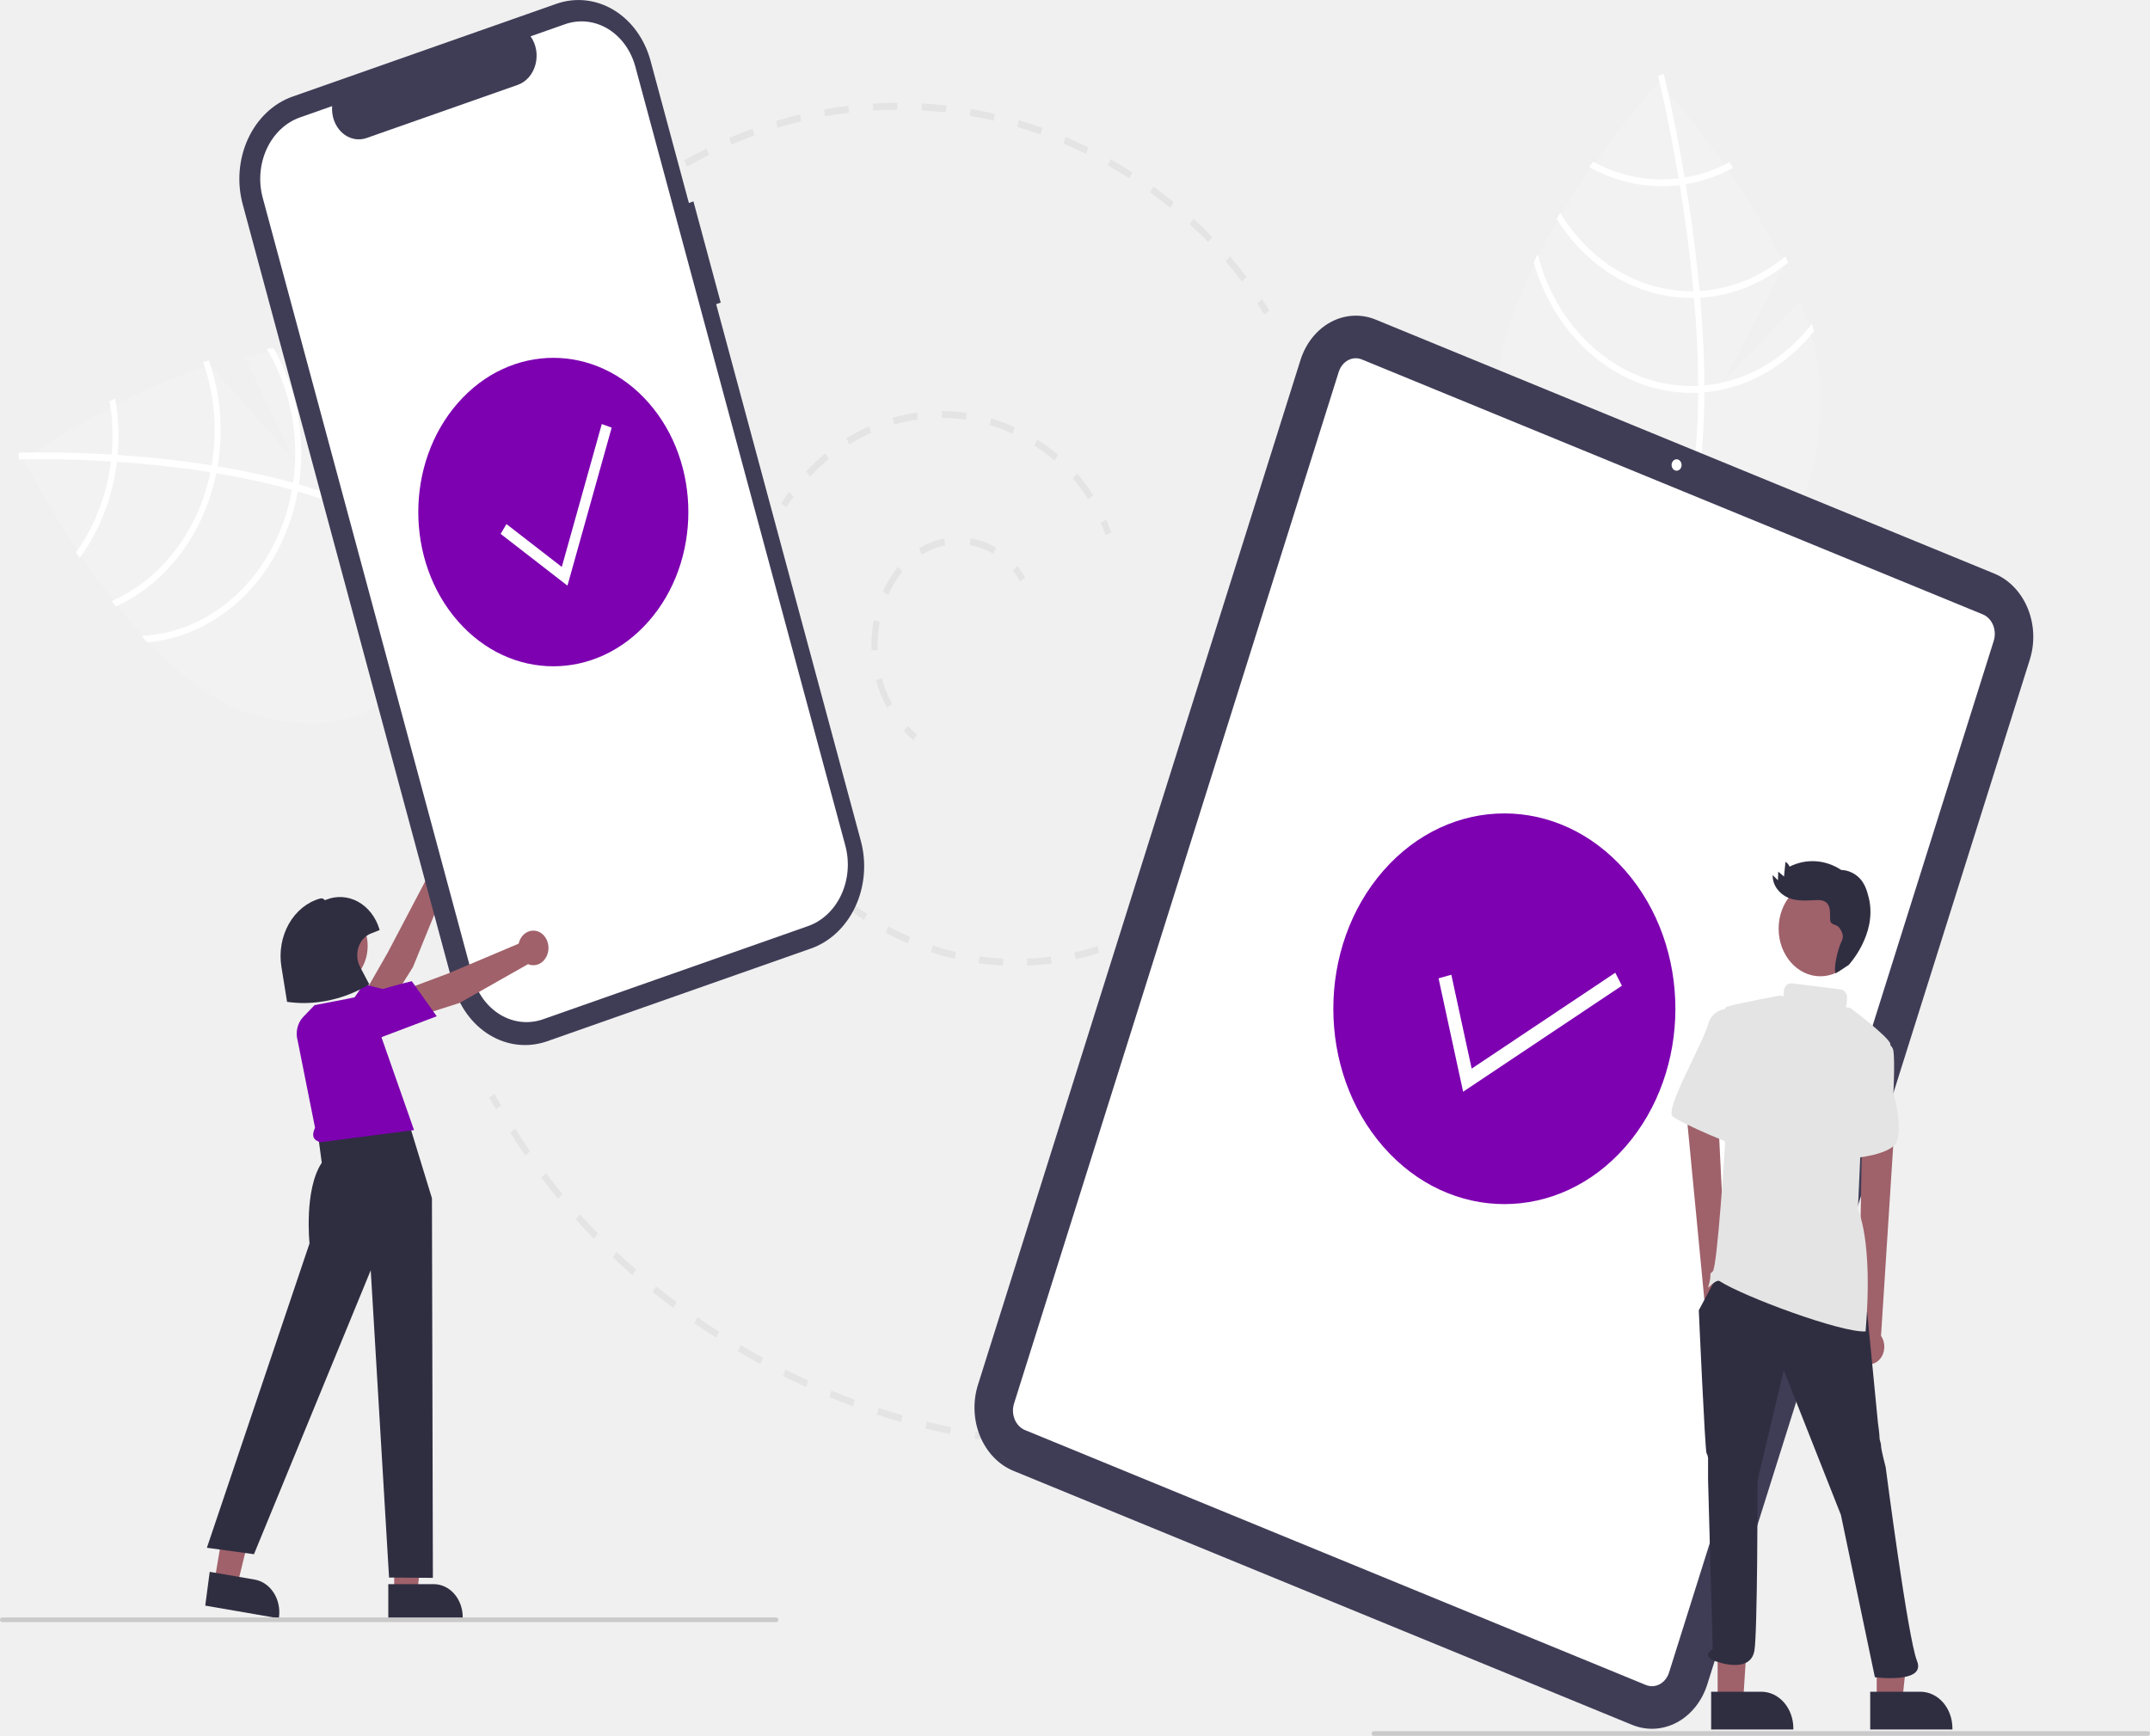
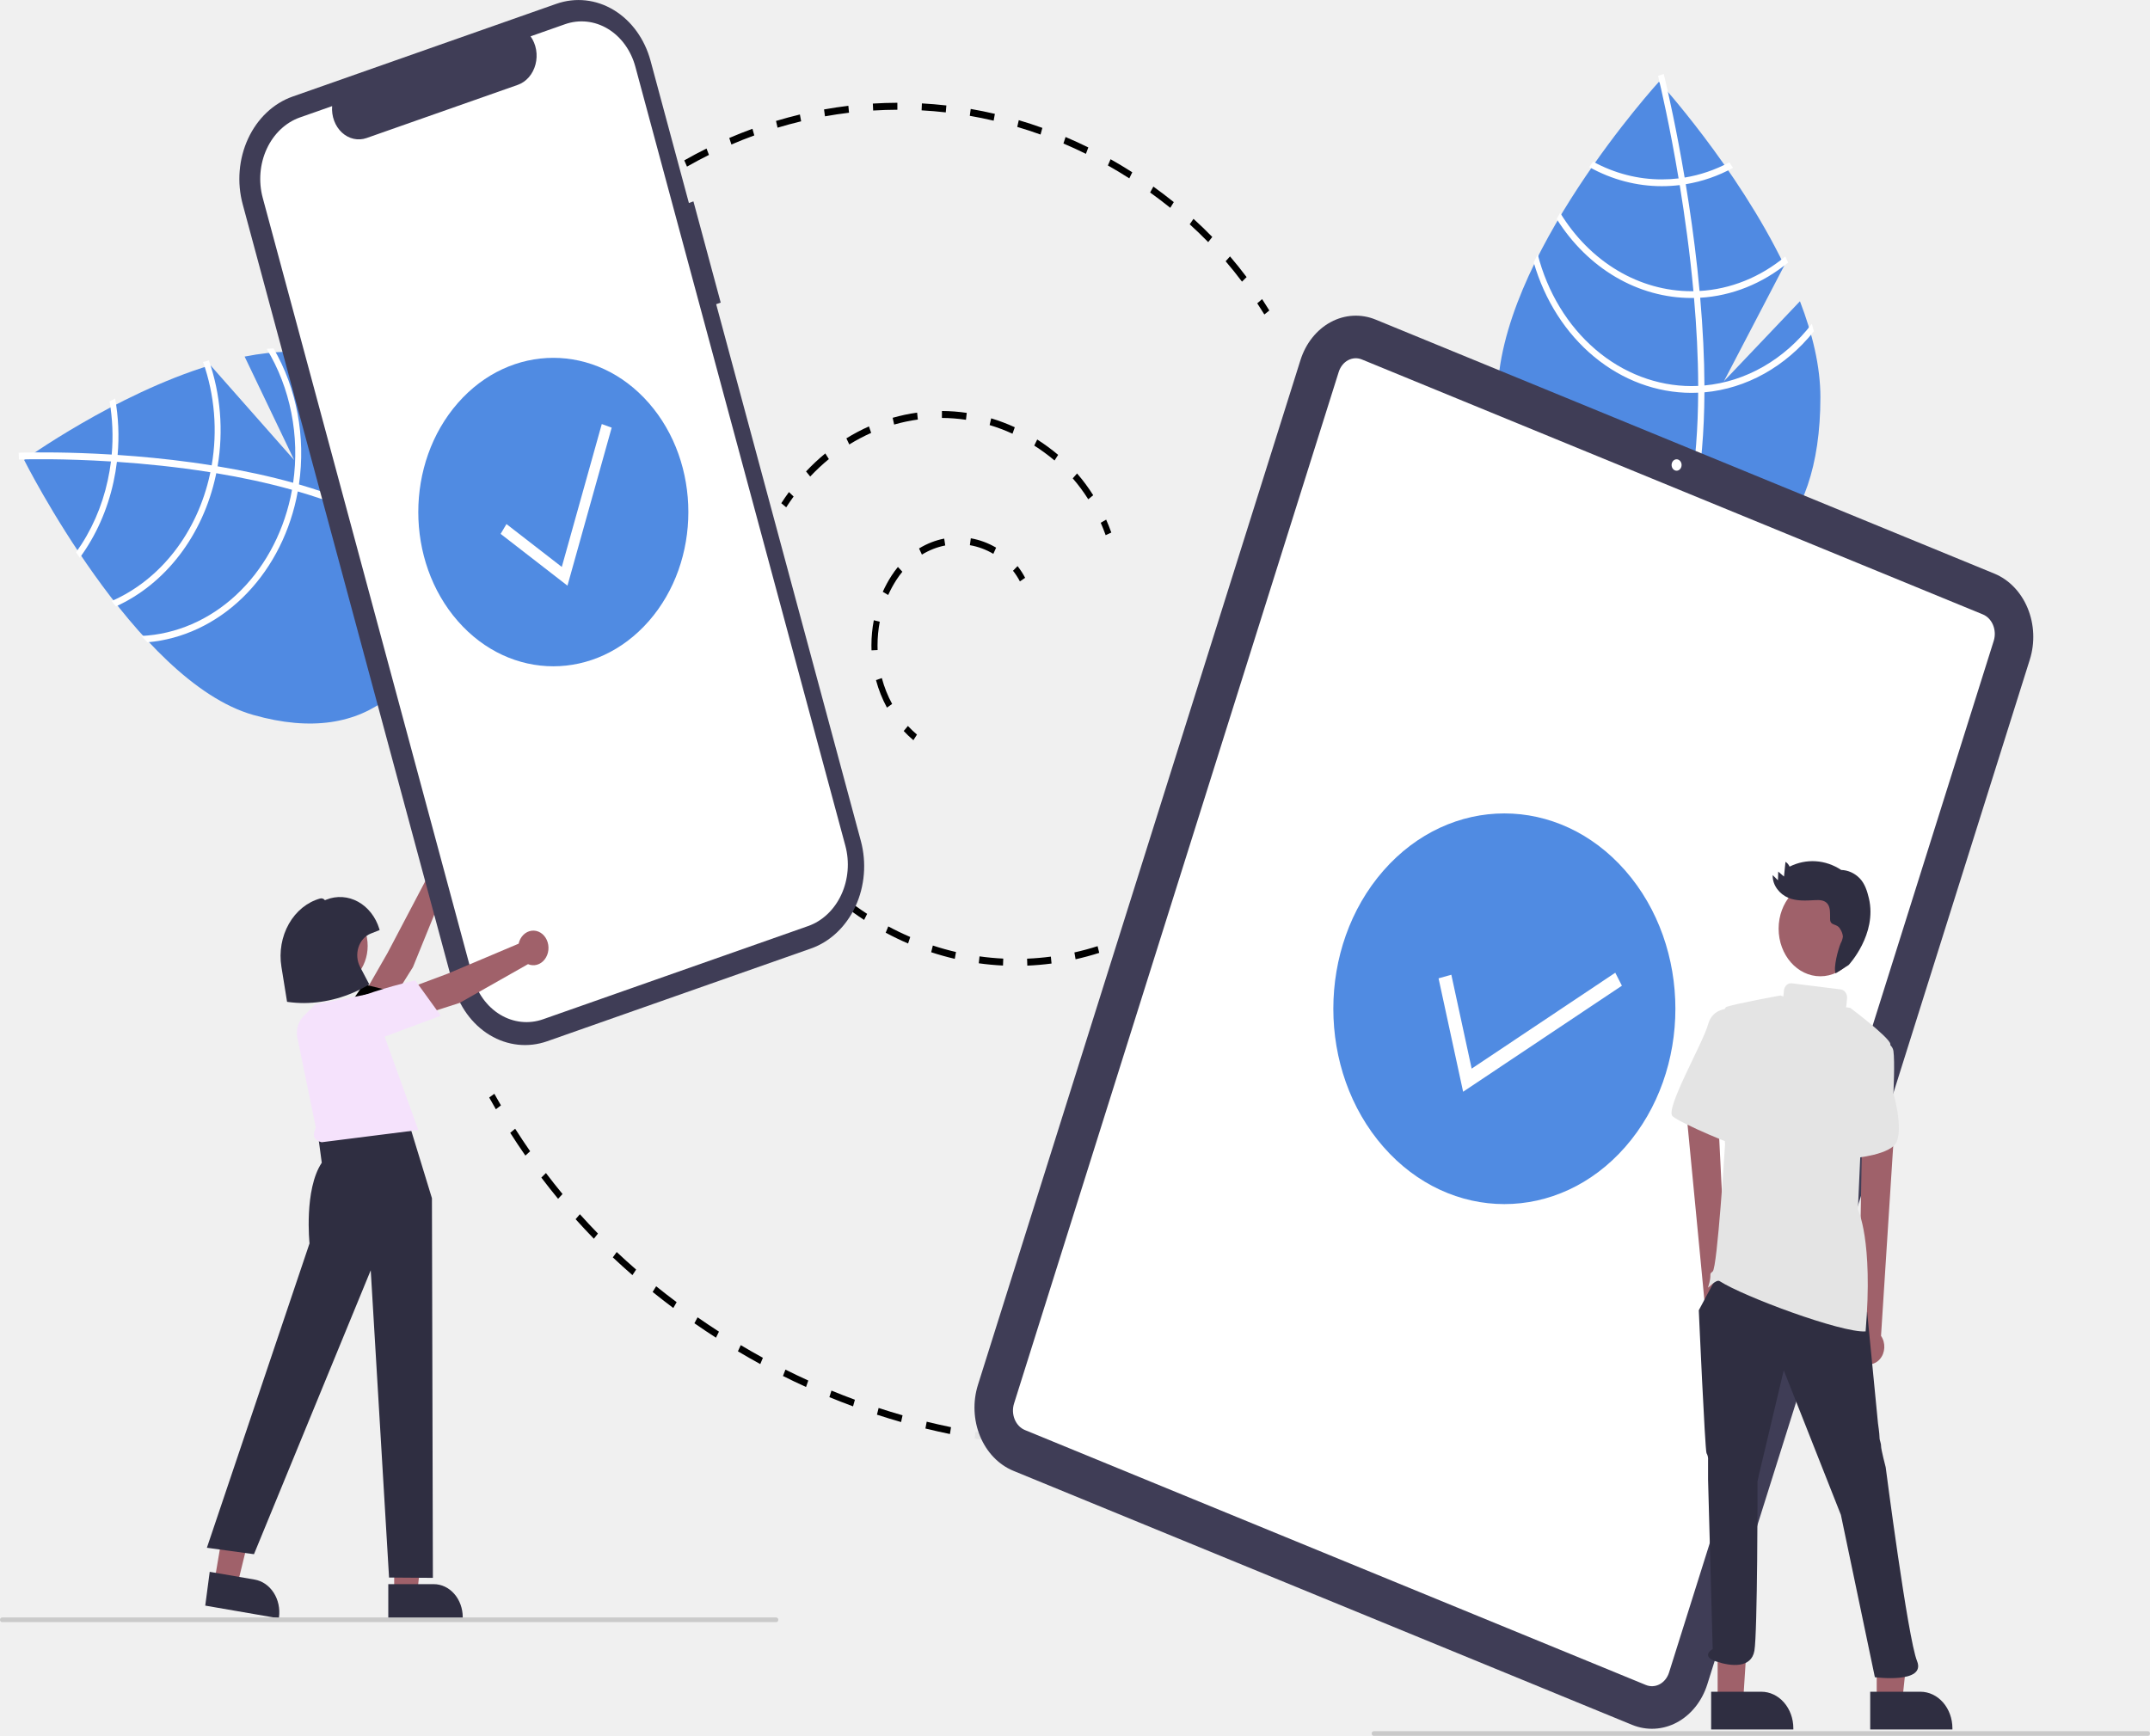
- <svg xmlns="http://www.w3.org/2000/svg" viewBox="0 0 478 386" fill="none">
+ <svg xmlns="http://www.w3.org/2000/svg" width="478" height="386" viewBox="0 0 478 386" fill="none">
  <g clip-path="url(#clip0_311_5150)">
-     <path d="M203.067 164.596C202.316 163.966 201.6 163.284 200.921 162.554L201.85 161.427C202.489 162.113 203.164 162.755 203.87 163.349L203.067 164.596Z" fill="#E4E4E4" />
-     <path d="M197.192 157.353C196.152 155.443 195.333 153.387 194.755 151.237L196.051 150.782C196.595 152.805 197.365 154.739 198.343 156.536L197.192 157.353ZM193.76 144.616C193.747 144.25 193.74 143.884 193.74 143.517C193.74 141.636 193.918 139.76 194.27 137.922L195.594 138.254C195.263 139.983 195.096 141.747 195.096 143.517C195.096 143.862 195.102 144.207 195.115 144.551L193.76 144.616ZM197.468 132.309L196.263 131.6C196.823 130.359 197.468 129.171 198.192 128.046C198.636 127.357 199.116 126.698 199.63 126.074L200.617 127.135C200.141 127.714 199.696 128.324 199.284 128.964C198.602 130.022 197.995 131.141 197.468 132.309ZM204.966 123.327L204.326 121.962C206.076 120.891 207.965 120.15 209.921 119.767L210.151 121.293C208.338 121.648 206.587 122.335 204.966 123.327ZM220.845 123.158C219.211 122.196 217.45 121.546 215.632 121.231L215.836 119.7C217.799 120.04 219.7 120.743 221.465 121.781L220.845 123.158Z" fill="#E4E4E4" />
-     <path d="M226.753 129.285C226.31 128.442 225.796 127.65 225.22 126.92L226.227 125.883C226.861 126.687 227.426 127.559 227.915 128.487L226.753 129.285Z" fill="#E4E4E4" />
-     <path d="M174.794 112.813L173.702 111.896C174.244 111.053 174.816 110.22 175.401 109.42L176.441 110.412C175.874 111.189 175.32 111.996 174.794 112.813Z" fill="#E4E4E4" />
-     <path d="M241.947 111.023C240.906 109.371 239.752 107.817 238.497 106.372L239.458 105.281C240.764 106.783 241.964 108.4 243.047 110.118L241.947 111.023ZM180.129 105.965L179.206 104.832C180.557 103.396 181.987 102.058 183.485 100.828L184.276 102.085C182.824 103.278 181.439 104.574 180.129 105.965ZM234.45 102.395C233.009 101.186 231.503 100.081 229.941 99.084L230.601 97.732C232.212 98.76 233.765 99.9 235.253 101.147L234.45 102.395ZM188.818 98.835L188.173 97.473C189.795 96.47 191.472 95.583 193.191 94.82L193.682 96.263C192.015 97.003 190.391 97.862 188.818 98.835ZM225.106 96.445C223.448 95.682 221.749 95.04 220.019 94.522L220.363 93.025C222.147 93.559 223.901 94.222 225.613 95.008L225.106 96.445ZM198.79 94.406L198.461 92.904C200.251 92.393 202.067 92.009 203.898 91.755L204.061 93.293C202.286 93.539 200.525 93.911 198.79 94.406ZM214.76 93.348C212.987 93.084 211.201 92.947 209.412 92.937L209.418 91.389C211.263 91.399 213.106 91.54 214.935 91.813L214.76 93.348Z" fill="#E4E4E4" />
-     <path d="M245.817 119.008C245.483 118.074 245.113 117.144 244.718 116.245L245.929 115.55C246.34 116.485 246.725 117.451 247.072 118.422L245.817 119.008Z" fill="#E4E4E4" />
+     <path d="M203.067 164.596C202.316 163.966 201.6 163.284 200.921 162.554L201.85 161.427C202.489 162.113 203.164 162.755 203.87 163.349L203.067 164.596Z" fill="black" />
+     <path d="M197.192 157.353C196.152 155.443 195.333 153.387 194.755 151.237L196.051 150.782C196.595 152.805 197.365 154.739 198.343 156.536L197.192 157.353ZM193.76 144.616C193.747 144.25 193.74 143.884 193.74 143.517C193.74 141.636 193.918 139.76 194.27 137.922L195.594 138.254C195.263 139.983 195.096 141.747 195.096 143.517C195.096 143.862 195.102 144.207 195.115 144.551L193.76 144.616ZM197.468 132.309L196.263 131.6C196.823 130.359 197.468 129.171 198.192 128.046C198.636 127.357 199.116 126.698 199.63 126.074L200.617 127.135C200.141 127.714 199.696 128.324 199.284 128.964C198.602 130.022 197.995 131.141 197.468 132.309ZM204.966 123.327L204.326 121.962C206.076 120.891 207.965 120.15 209.921 119.767L210.151 121.293C208.338 121.648 206.587 122.335 204.966 123.327ZM220.845 123.158C219.211 122.196 217.45 121.546 215.632 121.231L215.836 119.7C217.799 120.04 219.7 120.743 221.465 121.781L220.845 123.158Z" fill="black" />
+     <path d="M226.753 129.285C226.31 128.442 225.796 127.65 225.22 126.92L226.227 125.883C226.861 126.687 227.426 127.559 227.915 128.487L226.753 129.285Z" fill="black" />
+     <path d="M174.794 112.813L173.702 111.896C174.244 111.053 174.816 110.22 175.401 109.42L176.441 110.412C175.874 111.189 175.32 111.996 174.794 112.813Z" fill="black" />
+     <path d="M241.947 111.023C240.906 109.371 239.752 107.817 238.497 106.372L239.458 105.281C240.764 106.783 241.964 108.4 243.047 110.118L241.947 111.023ZM180.129 105.965L179.206 104.832C180.557 103.396 181.987 102.058 183.485 100.828L184.276 102.085C182.824 103.278 181.439 104.574 180.129 105.965ZM234.45 102.395C233.009 101.186 231.503 100.081 229.941 99.084L230.601 97.732C232.212 98.76 233.765 99.9 235.253 101.147L234.45 102.395ZM188.818 98.835L188.173 97.473C189.795 96.47 191.472 95.583 193.191 94.82L193.682 96.263C192.015 97.003 190.391 97.862 188.818 98.835ZM225.106 96.445C223.448 95.682 221.749 95.04 220.019 94.522L220.363 93.025C222.147 93.559 223.901 94.222 225.613 95.008L225.106 96.445ZM198.79 94.406L198.461 92.904C200.251 92.393 202.067 92.009 203.898 91.755L204.061 93.293C202.286 93.539 200.525 93.911 198.79 94.406ZM214.76 93.348C212.987 93.084 211.201 92.947 209.412 92.937L209.418 91.389C211.263 91.399 213.106 91.54 214.935 91.813L214.76 93.348Z" fill="black" />
+     <path d="M245.817 119.008C245.483 118.074 245.113 117.144 244.718 116.245L245.929 115.55C246.34 116.485 246.725 117.451 247.072 118.422L245.817 119.008Z" fill="black" />
    <path d="M249.531 209.997L249.065 208.543C249.901 208.194 250.742 207.82 251.567 207.432L252.083 208.864C251.242 209.26 250.383 209.641 249.531 209.997Z" fill="#E4E4E4" />
-     <path d="M228.398 214.727L228.349 213.18C230.107 213.106 231.885 212.952 233.632 212.722L233.787 214.26C232.005 214.495 230.192 214.652 228.398 214.727ZM222.994 214.709C221.198 214.622 219.386 214.452 217.607 214.204L217.771 212.667C219.515 212.91 221.291 213.076 223.051 213.162L222.994 214.709ZM239.128 213.312L238.867 211.792C240.594 211.406 242.328 210.936 244.023 210.397L244.387 211.888C242.658 212.439 240.889 212.918 239.128 213.312ZM212.272 213.215C210.513 212.807 208.747 212.312 207.023 211.746L207.397 210.258C209.087 210.813 210.818 211.297 212.542 211.698L212.272 213.215ZM201.892 209.805C200.212 209.084 198.537 208.276 196.912 207.404L197.488 206.002C199.08 206.857 200.722 207.649 202.369 208.356L201.892 209.805ZM192.115 204.56C190.561 203.547 189.018 202.449 187.53 201.294L188.292 200.013C189.751 201.145 191.263 202.222 192.787 203.215L192.115 204.56Z" fill="#E4E4E4" />
+     <path d="M228.398 214.727L228.349 213.18C230.107 213.106 231.885 212.952 233.632 212.722L233.787 214.26C232.005 214.495 230.192 214.652 228.398 214.727ZM222.994 214.709C221.198 214.622 219.386 214.452 217.607 214.204L217.771 212.667C219.515 212.91 221.291 213.076 223.051 213.162L222.994 214.709ZM239.128 213.312L238.867 211.792C240.594 211.406 242.328 210.936 244.023 210.397L244.387 211.888C242.658 212.439 240.889 212.918 239.128 213.312ZM212.272 213.215C210.513 212.807 208.747 212.312 207.023 211.746L207.397 210.258C209.087 210.813 210.818 211.297 212.542 211.698L212.272 213.215ZM201.892 209.805C200.212 209.084 198.537 208.276 196.912 207.404L197.488 206.002C199.08 206.857 200.722 207.649 202.369 208.356L201.892 209.805ZM192.115 204.56C190.561 203.547 189.018 202.449 187.53 201.294L188.292 200.013C189.751 201.145 191.263 202.222 192.787 203.215L192.115 204.56Z" fill="black" />
    <path d="M183.171 197.6C182.464 196.94 181.763 196.253 181.089 195.558L181.997 194.408C182.655 195.087 183.338 195.757 184.028 196.401L183.171 197.6Z" fill="#E4E4E4" />
    <path d="M145.65 41.482L144.954 40.153C145.733 39.621 146.526 39.094 147.312 38.587L147.979 39.935C147.202 40.436 146.419 40.956 145.65 41.482Z" fill="#E4E4E4" />
-     <path d="M276.126 62.628C274.965 61.082 273.743 59.558 272.493 58.097L273.463 57.015C274.732 58.5 275.974 60.048 277.155 61.619L276.126 62.628ZM268.614 53.843C267.289 52.48 265.907 51.147 264.504 49.878L265.345 48.664C266.77 49.953 268.175 51.308 269.521 52.692L268.614 53.843ZM260.184 46.209C258.718 45.033 257.21 43.887 255.701 42.802L256.423 41.492C257.951 42.59 259.478 43.751 260.963 44.942L260.184 46.209ZM251.073 39.66C249.515 38.663 247.912 37.698 246.31 36.792L246.911 35.405C248.534 36.322 250.157 37.299 251.736 38.309L251.073 39.66ZM152.737 37.049L152.132 35.663C153.753 34.74 155.417 33.853 157.077 33.027L157.618 34.446C155.979 35.262 154.337 36.138 152.737 37.049ZM241.425 34.208C239.784 33.397 238.104 32.625 236.429 31.913L236.902 30.462C238.598 31.183 240.301 31.965 241.963 32.786L241.425 34.208ZM162.611 32.132L162.133 30.683C163.826 29.956 165.56 29.267 167.288 28.638L167.7 30.113C165.994 30.735 164.282 31.414 162.611 32.132ZM231.337 29.916C229.633 29.303 227.891 28.733 226.16 28.221L226.5 26.723C228.253 27.241 230.018 27.819 231.743 28.439L231.337 29.916ZM172.872 28.393L172.527 26.896C174.276 26.369 176.062 25.887 177.837 25.461L178.115 26.976C176.363 27.397 174.599 27.873 172.872 28.393ZM220.914 26.834C219.165 26.425 217.381 26.062 215.612 25.756L215.815 24.225C217.607 24.535 219.414 24.902 221.185 25.317L220.914 26.834ZM183.414 25.867L183.204 24.337C184.991 24.016 186.811 23.743 188.613 23.526L188.756 25.066C186.976 25.28 185.179 25.55 183.414 25.867ZM210.268 24.991C208.49 24.788 206.683 24.636 204.896 24.538L204.961 22.992C206.771 23.091 208.602 23.245 210.402 23.45L210.268 24.991ZM194.126 24.577L194.053 23.031C195.862 22.919 197.697 22.859 199.507 22.852L199.511 24.401C197.724 24.407 195.913 24.466 194.126 24.577Z" fill="#E4E4E4" />
-     <path d="M281.097 69.931C280.584 69.096 280.052 68.26 279.518 67.448L280.601 66.517C281.144 67.343 281.685 68.192 282.207 69.042L281.097 69.931Z" fill="#E4E4E4" />
+     <path d="M276.126 62.628C274.965 61.082 273.743 59.558 272.493 58.097L273.463 57.015C274.732 58.5 275.974 60.048 277.155 61.619L276.126 62.628ZM268.614 53.843C267.289 52.48 265.907 51.147 264.504 49.878L265.345 48.664C266.77 49.953 268.175 51.308 269.521 52.692L268.614 53.843ZM260.184 46.209C258.718 45.033 257.21 43.887 255.701 42.802L256.423 41.492C257.951 42.59 259.478 43.751 260.963 44.942L260.184 46.209ZM251.073 39.66C249.515 38.663 247.912 37.698 246.31 36.792L246.911 35.405C248.534 36.322 250.157 37.299 251.736 38.309L251.073 39.66ZM152.737 37.049L152.132 35.663C153.753 34.74 155.417 33.853 157.077 33.027L157.618 34.446C155.979 35.262 154.337 36.138 152.737 37.049ZM241.425 34.208C239.784 33.397 238.104 32.625 236.429 31.913L236.902 30.462C238.598 31.183 240.301 31.965 241.963 32.786L241.425 34.208ZM162.611 32.132L162.133 30.683C163.826 29.956 165.56 29.267 167.288 28.638L167.7 30.113C165.994 30.735 164.282 31.414 162.611 32.132ZM231.337 29.916C229.633 29.303 227.891 28.733 226.16 28.221L226.5 26.723C228.253 27.241 230.018 27.819 231.743 28.439L231.337 29.916ZM172.872 28.393L172.527 26.896C174.276 26.369 176.062 25.887 177.837 25.461L178.115 26.976C176.363 27.397 174.599 27.873 172.872 28.393ZM220.914 26.834C219.165 26.425 217.381 26.062 215.612 25.756L215.815 24.225C217.607 24.535 219.414 24.902 221.185 25.317L220.914 26.834ZM183.414 25.867L183.204 24.337C184.991 24.016 186.811 23.743 188.613 23.526L188.756 25.066C186.976 25.28 185.179 25.55 183.414 25.867ZM210.268 24.991C208.49 24.788 206.683 24.636 204.896 24.538L204.961 22.992C206.771 23.091 208.602 23.245 210.402 23.45L210.268 24.991ZM194.126 24.577L194.053 23.031C195.862 22.919 197.697 22.859 199.507 22.852L199.511 24.401C197.724 24.407 195.913 24.466 194.126 24.577Z" fill="black" />
+     <path d="M281.097 69.931C280.584 69.096 280.052 68.26 279.518 67.448L280.601 66.517C281.144 67.343 281.685 68.192 282.207 69.042L281.097 69.931Z" fill="black" />
    <path d="M219.378 320.322C218.479 320.19 217.58 320.049 216.683 319.901L216.877 318.368C217.768 318.516 218.659 318.655 219.55 318.786L219.378 320.322Z" fill="#E4E4E4" />
-     <path d="M211.197 318.884C209.382 318.511 207.548 318.099 205.745 317.657L206.03 316.143C207.818 316.581 209.637 316.99 211.436 317.359L211.197 318.884ZM200.333 316.222C198.541 315.71 196.735 315.158 194.967 314.579L195.34 313.091C197.094 313.664 198.884 314.212 200.662 314.72L200.333 316.222ZM189.652 312.731C187.894 312.083 186.125 311.393 184.394 310.68L184.854 309.223C186.571 309.93 188.325 310.615 190.068 311.258L189.652 312.731ZM179.201 308.427C177.49 307.647 175.766 306.823 174.076 305.976L174.621 304.558C176.297 305.398 178.007 306.216 179.703 306.989L179.201 308.427ZM169.027 303.33C167.364 302.419 165.693 301.464 164.059 300.491L164.686 299.118C166.306 300.083 167.964 301.03 169.613 301.933L169.027 303.33ZM159.177 297.463C157.577 296.432 155.965 295.351 154.386 294.252L155.091 292.93C156.658 294.02 158.257 295.092 159.843 296.115L159.177 297.463ZM149.692 290.86C148.151 289.706 146.606 288.506 145.098 287.293L145.878 286.027C147.374 287.23 148.907 288.421 150.435 289.565L149.692 290.86ZM140.607 283.549C139.133 282.271 137.666 280.943 136.247 279.603L137.11 278.41C138.516 279.736 139.968 281.05 141.427 282.315L140.607 283.549ZM132.034 275.456C130.66 274.046 129.294 272.584 127.975 271.111L128.922 270.004C130.228 271.462 131.58 272.909 132.94 274.304L132.034 275.456ZM124.078 266.576C122.813 265.04 121.559 263.453 120.352 261.859L121.377 260.846C122.572 262.424 123.813 263.995 125.065 265.515L124.078 266.576ZM116.802 256.966C115.654 255.313 114.522 253.611 113.437 251.906L114.533 250.996C115.607 252.683 116.727 254.367 117.864 256.003L116.802 256.966Z" fill="#E4E4E4" />
-     <path d="M110.244 246.662C109.741 245.797 109.247 244.928 108.761 244.053L109.905 243.223C110.386 244.089 110.876 244.949 111.373 245.805L110.244 246.662Z" fill="#E4E4E4" />
-     <path d="M400.175 66.989L383.282 84.756L396.707 59.021C386.13 37.109 368.831 18.171 368.831 18.171C368.831 18.171 332.94 57.452 332.94 88.33C332.94 119.207 349.009 129.989 368.831 129.989C388.652 129.989 404.72 119.207 404.72 88.33C404.72 81.457 402.94 74.168 400.175 66.989Z" fill="#F2F2F2" />
+     <path d="M211.197 318.884C209.382 318.511 207.548 318.099 205.745 317.657L206.03 316.143C207.818 316.581 209.637 316.99 211.436 317.359L211.197 318.884ZM200.333 316.222C198.541 315.71 196.735 315.158 194.967 314.579L195.34 313.091C197.094 313.664 198.884 314.212 200.662 314.72L200.333 316.222ZM189.652 312.731C187.894 312.083 186.125 311.393 184.394 310.68L184.854 309.223C186.571 309.93 188.325 310.615 190.068 311.258L189.652 312.731ZM179.201 308.427C177.49 307.647 175.766 306.823 174.076 305.976L174.621 304.558C176.297 305.398 178.007 306.216 179.703 306.989L179.201 308.427ZM169.027 303.33C167.364 302.419 165.693 301.464 164.059 300.491L164.686 299.118C166.306 300.083 167.964 301.03 169.613 301.933L169.027 303.33ZM159.177 297.463C157.577 296.432 155.965 295.351 154.386 294.252L155.091 292.93C156.658 294.02 158.257 295.092 159.843 296.115L159.177 297.463ZM149.692 290.86C148.151 289.706 146.606 288.506 145.098 287.293L145.878 286.027C147.374 287.23 148.907 288.421 150.435 289.565L149.692 290.86ZM140.607 283.549C139.133 282.271 137.666 280.943 136.247 279.603L137.11 278.41C138.516 279.736 139.968 281.05 141.427 282.315L140.607 283.549ZM132.034 275.456C130.66 274.046 129.294 272.584 127.975 271.111L128.922 270.004C130.228 271.462 131.58 272.909 132.94 274.304L132.034 275.456ZM124.078 266.576C122.813 265.04 121.559 263.453 120.352 261.859L121.377 260.846C122.572 262.424 123.813 263.995 125.065 265.515L124.078 266.576ZM116.802 256.966C115.654 255.313 114.522 253.611 113.437 251.906L114.533 250.996C115.607 252.683 116.727 254.367 117.864 256.003L116.802 256.966Z" fill="black" />
+     <path d="M110.244 246.662C109.741 245.797 109.247 244.928 108.761 244.053L109.905 243.223C110.386 244.089 110.876 244.949 111.373 245.805L110.244 246.662Z" fill="black" />
+     <path d="M400.175 66.989L383.282 84.756L396.707 59.021C386.13 37.109 368.831 18.171 368.831 18.171C368.831 18.171 332.94 57.452 332.94 88.33C332.94 119.207 349.009 129.989 368.831 129.989C388.652 129.989 404.72 119.207 404.72 88.33C404.72 81.457 402.94 74.168 400.175 66.989Z" fill="#508AE2" />
    <path d="M378.938 85.718V87.24C378.859 104.931 376.247 118.734 371.122 128.454C371.05 128.597 370.97 128.733 370.898 128.876L370.324 128.477L369.777 128.085C375.462 117.589 377.474 102.753 377.546 87.322C377.553 86.825 377.559 86.32 377.553 85.816C377.533 79.283 377.183 72.675 376.623 66.255C376.583 65.758 376.537 65.253 376.491 64.749C375.713 56.28 374.591 48.187 373.444 41.157C373.365 40.66 373.279 40.163 373.193 39.673C371.208 27.784 369.183 19.171 368.721 17.265C368.669 17.032 368.636 16.903 368.629 16.873L369.256 16.67L369.262 16.662L369.895 16.459C369.902 16.489 370.014 16.919 370.199 17.717C370.904 20.701 372.738 28.801 374.539 39.485C374.618 39.967 374.704 40.464 374.783 40.962C375.719 46.665 376.636 53.04 377.362 59.73C377.546 61.411 377.711 63.068 377.856 64.703C377.909 65.208 377.955 65.713 377.995 66.21C378.602 73.15 378.916 79.652 378.938 85.718Z" fill="white" />
    <path d="M374.538 39.485C374.096 39.553 373.648 39.62 373.192 39.673C371.957 39.819 370.715 39.892 369.473 39.892C364.178 39.9 358.949 38.551 354.171 35.944C353.894 36.343 353.617 36.742 353.333 37.149C358.359 39.952 363.88 41.405 369.473 41.399C370.799 41.398 372.124 41.318 373.443 41.158C373.892 41.105 374.34 41.037 374.782 40.962C378.43 40.364 381.977 39.137 385.302 37.322C385.018 36.908 384.741 36.501 384.471 36.102C381.324 37.782 377.977 38.922 374.538 39.485Z" fill="white" />
    <path d="M377.856 64.703C377.401 64.734 376.946 64.749 376.491 64.749C376.352 64.756 376.207 64.756 376.068 64.756C370.331 64.756 364.679 63.172 359.593 60.137C354.508 57.102 350.14 52.708 346.863 47.328C346.599 47.773 346.335 48.218 346.078 48.67C349.494 54.113 353.996 58.548 359.212 61.607C364.427 64.667 370.206 66.263 376.068 66.263C376.253 66.263 376.438 66.263 376.622 66.256C377.084 66.248 377.539 66.233 377.994 66.21C385.037 65.798 391.826 63.078 397.55 58.374C397.339 57.93 397.128 57.485 396.911 57.041C391.347 61.659 384.725 64.322 377.856 64.703Z" fill="white" />
    <path d="M378.938 85.718C378.476 85.763 378.014 85.793 377.553 85.816C377.058 85.838 376.563 85.853 376.068 85.853C368.359 85.843 360.86 82.98 354.694 77.694C348.528 72.407 344.026 64.982 341.864 56.528C341.567 57.139 341.27 57.741 340.986 58.352C343.423 66.785 348.124 74.128 354.422 79.335C360.72 84.543 368.294 87.351 376.068 87.36C376.563 87.36 377.058 87.353 377.546 87.322C378.014 87.307 378.476 87.277 378.938 87.24C388.263 86.406 396.963 81.555 403.275 73.669C403.137 73.112 402.979 72.562 402.82 72.004C396.723 79.949 388.157 84.868 378.938 85.718Z" fill="white" />
-     <path d="M54.386 79.291L65.404 102.306L46.781 81.214C25.614 87.655 5.354 102.266 5.354 102.266C5.354 102.266 30.067 151.531 56.298 158.978C82.529 166.426 95.564 151.213 100.345 129.237C105.126 107.263 99.843 86.848 73.612 79.4C67.773 77.742 61.152 77.958 54.386 79.291Z" fill="#F2F2F2" />
+     <path d="M54.386 79.291L65.404 102.306L46.781 81.214C25.614 87.655 5.354 102.266 5.354 102.266C5.354 102.266 30.067 151.531 56.298 158.978C82.529 166.426 95.564 151.213 100.345 129.237C105.126 107.263 99.843 86.848 73.612 79.4C67.773 77.742 61.152 77.958 54.386 79.291Z" fill="#508AE2" />
    <path d="M65.173 107.354L66.466 107.721C81.477 112.076 92.573 118.302 99.594 126.328C99.698 126.443 99.794 126.563 99.898 126.678L99.421 127.218L98.956 127.73C91.411 118.895 79.293 113.087 66.201 109.284C65.78 109.157 65.353 109.028 64.922 108.914C59.368 107.36 53.67 106.153 48.081 105.227C47.65 105.15 47.209 105.08 46.77 105.009C39.387 103.829 32.242 103.121 25.993 102.697C25.552 102.665 25.109 102.64 24.672 102.617C14.092 101.95 6.288 102.118 4.557 102.17C4.346 102.172 4.229 102.178 4.202 102.178L4.18 101.434L4.175 101.425L4.155 100.674C4.182 100.674 4.574 100.653 5.297 100.641C8.002 100.578 15.326 100.499 24.836 101.08C25.265 101.109 25.708 101.133 26.15 101.166C31.221 101.503 36.858 102.024 42.717 102.834C44.188 103.034 45.636 103.251 47.06 103.485C47.502 103.548 47.942 103.619 48.374 103.695C54.416 104.696 60.015 105.916 65.173 107.354Z" fill="white" />
    <path d="M24.836 101.08C24.787 101.586 24.737 102.1 24.672 102.617C24.497 104.022 24.259 105.416 23.96 106.794C22.69 112.666 20.282 118.138 16.915 122.806C17.187 123.209 17.46 123.613 17.737 124.025C21.331 119.129 23.897 113.36 25.24 107.157C25.56 105.687 25.811 104.198 25.993 102.697C26.056 102.187 26.107 101.674 26.15 101.166C26.522 96.977 26.335 92.749 25.596 88.625C25.175 88.839 24.763 89.048 24.358 89.252C25.026 93.146 25.188 97.132 24.836 101.08Z" fill="white" />
    <path d="M47.06 103.485C46.976 103.997 46.879 104.505 46.769 105.009C46.742 105.165 46.707 105.326 46.674 105.479C45.29 111.84 42.581 117.724 38.776 122.63C34.971 127.536 30.185 131.318 24.824 133.654C25.138 134.054 25.452 134.453 25.774 134.848C31.222 132.373 36.076 128.452 39.933 123.408C43.79 118.364 46.54 112.342 47.954 105.843C47.999 105.638 48.043 105.433 48.081 105.227C48.186 104.713 48.283 104.205 48.374 103.695C49.722 95.788 49.049 87.605 46.434 80.124C46.005 80.251 45.577 80.378 45.147 80.512C47.728 87.793 48.393 95.778 47.06 103.485Z" fill="white" />
    <path d="M65.173 107.354C65.1 107.877 65.014 108.396 64.922 108.914C64.822 109.467 64.716 110.019 64.596 110.568C62.728 119.112 58.487 126.736 52.509 132.297C46.531 137.858 39.137 141.057 31.434 141.416C31.881 141.892 32.321 142.366 32.771 142.828C40.524 142.161 47.895 138.72 53.838 132.994C59.781 127.268 63.993 119.548 65.876 110.931C65.996 110.383 66.109 109.833 66.201 109.284C66.301 108.762 66.387 108.242 66.466 107.721C68.007 97.182 65.985 86.367 60.809 77.466C60.301 77.485 59.796 77.528 59.284 77.569C64.563 86.245 66.675 96.929 65.173 107.354Z" fill="white" />
    <path d="M85.245 225.516L81.116 220.714L86.178 211.872L94.842 195.397C94.559 194.688 94.471 193.896 94.59 193.128C94.709 192.36 95.03 191.652 95.509 191.096C95.988 190.541 96.604 190.165 97.274 190.018C97.945 189.871 98.639 189.96 99.264 190.273C99.889 190.586 100.417 191.109 100.776 191.772C101.136 192.435 101.311 193.207 101.278 193.986C101.245 194.765 101.006 195.514 100.592 196.134C100.178 196.755 99.609 197.217 98.961 197.46L91.81 215.049L85.245 225.516Z" fill="#A0616A" />
-     <path d="M80.671 236.479C80.186 237.336 79.495 238.016 78.681 238.437C77.867 238.858 76.964 239.003 76.08 238.853C75.239 238.74 74.445 238.348 73.796 237.726C73.147 237.105 72.67 236.28 72.426 235.353C72.246 234.696 72.193 234.001 72.272 233.318C72.351 232.635 72.559 231.98 72.883 231.398C75.644 226.079 80.738 219.055 80.789 218.985L80.87 218.874L89.461 221L80.671 236.479Z" fill="#7D00B1" />
+     <path d="M80.671 236.479C80.186 237.336 79.495 238.016 78.681 238.437C77.867 238.858 76.964 239.003 76.08 238.853C75.239 238.74 74.445 238.348 73.796 237.726C73.147 237.105 72.67 236.28 72.426 235.353C72.246 234.696 72.193 234.001 72.272 233.318C72.351 232.635 72.559 231.98 72.883 231.398C75.644 226.079 80.738 219.055 80.789 218.985L80.87 218.874L89.461 221L80.671 236.479Z" fill="black" />
    <path d="M154.167 44.782L153.157 45.138L144.635 13.519C143.327 8.665 140.385 4.604 136.456 2.229C132.527 -0.146 127.932 -0.641 123.684 0.853L65.043 21.477C62.94 22.217 60.984 23.423 59.288 25.026C57.593 26.63 56.19 28.599 55.16 30.821C54.131 33.044 53.495 35.476 53.288 37.98C53.081 40.483 53.308 43.008 53.956 45.412L100.706 218.876C102.014 223.729 104.956 227.791 108.885 230.166C112.815 232.541 117.409 233.036 121.657 231.542L180.298 210.917C184.546 209.423 188.101 206.062 190.181 201.574C192.26 197.085 192.693 191.837 191.385 186.983L159.223 67.645L160.233 67.289L154.167 44.782Z" fill="#3F3D56" />
    <path d="M125.613 5.386L117.959 8.079C118.577 8.941 118.999 9.963 119.19 11.056C119.38 12.148 119.332 13.278 119.05 14.344C118.769 15.411 118.262 16.382 117.574 17.172C116.886 17.962 116.039 18.547 115.107 18.875L81.513 30.69C80.581 31.018 79.593 31.079 78.635 30.867C77.678 30.656 76.78 30.179 76.022 29.478C75.264 28.777 74.669 27.874 74.288 26.848C73.907 25.822 73.754 24.706 73.84 23.596L66.691 26.11C63.518 27.226 60.863 29.736 59.31 33.088C57.757 36.44 57.434 40.36 58.411 43.984L105.092 217.194C106.069 220.818 108.266 223.851 111.2 225.625C114.135 227.399 117.566 227.769 120.738 226.653L179.661 205.929C182.834 204.813 185.489 202.303 187.042 198.951C188.594 195.599 188.918 191.68 187.941 188.055L141.26 14.845C140.283 11.221 138.086 8.188 135.151 6.414C132.217 4.64 128.786 4.271 125.613 5.386Z" fill="white" />
    <path d="M362.856 383.551L225.296 327.063C222.037 325.72 219.377 322.955 217.9 319.375C216.424 315.794 216.25 311.691 217.419 307.965L289.129 80.069C290.305 76.346 292.725 73.308 295.859 71.621C298.994 69.934 302.586 69.736 305.847 71.071L443.408 127.558C446.667 128.901 449.327 131.666 450.803 135.247C452.28 138.827 452.453 142.931 451.285 146.657L379.575 374.553C378.399 378.276 375.978 381.314 372.844 383.001C369.71 384.688 366.118 384.886 362.856 383.551Z" fill="#3F3D56" />
    <path d="M365.918 374.687L227.873 318.001C226.869 317.587 226.049 316.734 225.594 315.63C225.138 314.527 225.085 313.262 225.445 312.113L297.631 82.708C297.993 81.561 298.739 80.624 299.705 80.104C300.671 79.584 301.779 79.523 302.784 79.934L440.829 136.621C441.833 137.035 442.653 137.887 443.108 138.991C443.564 140.095 443.617 141.36 443.257 142.508L371.072 371.913C370.709 373.061 369.963 373.998 368.997 374.518C368.031 375.038 366.923 375.099 365.918 374.687Z" fill="white" />
    <path d="M372.75 104.672C373.364 104.672 373.862 104.103 373.862 103.402C373.862 102.701 373.364 102.132 372.75 102.132C372.136 102.132 371.639 102.701 371.639 103.402C371.639 104.103 372.136 104.672 372.75 104.672Z" fill="white" />
-     <path d="M144.246 138.118C155.97 124.725 155.97 103.01 144.246 89.617C132.522 76.223 113.514 76.223 101.79 89.617C90.066 103.01 90.066 124.725 101.79 138.118C113.514 151.511 132.522 151.511 144.246 138.118Z" fill="#7D00B1" />
+     <path d="M144.246 138.118C155.97 124.725 155.97 103.01 144.246 89.617C132.522 76.223 113.514 76.223 101.79 89.617C90.066 103.01 90.066 124.725 101.79 138.118C113.514 151.511 132.522 151.511 144.246 138.118Z" fill="#508BE2" />
    <path d="M126.161 130.234L111.302 118.718L112.599 116.535L124.901 126.069L133.793 94.294L135.992 95.097L126.161 130.234Z" fill="white" />
-     <path d="M361.346 255.032C376.195 238.068 376.195 210.565 361.346 193.602C346.496 176.638 322.421 176.638 307.572 193.602C292.722 210.565 292.722 238.068 307.572 255.032C322.421 271.995 346.496 271.995 361.346 255.032Z" fill="#7D00B1" />
+     <path d="M361.346 255.032C376.195 238.068 376.195 210.565 361.346 193.602C346.496 176.638 322.421 176.638 307.572 193.602C292.722 210.565 292.722 238.068 307.572 255.032C322.421 271.995 346.496 271.995 361.346 255.032Z" fill="#508BE2" />
    <path d="M325.289 242.772L319.828 217.552L322.669 216.751L327.189 237.631L359.116 216.304L360.592 219.187L325.289 242.772Z" fill="white" />
    <path d="M87.638 354.181H92.771L95.213 331.562L87.637 331.563L87.638 354.181Z" fill="#A0616A" />
    <path d="M86.328 352.266L96.437 352.266C98.146 352.266 99.785 353.041 100.993 354.421C102.201 355.802 102.88 357.673 102.88 359.625V359.864L86.328 359.865L86.328 352.266Z" fill="#2F2E41" />
    <path d="M47.669 351.643L52.744 352.519L58.119 330.572L51.465 329.279L47.669 351.643Z" fill="#A0616A" />
    <path d="M46.625 349.526L56.62 351.252C58.31 351.544 59.829 352.59 60.843 354.161C61.857 355.732 62.283 357.699 62.028 359.629L61.996 359.865L45.631 357.039L46.625 349.526Z" fill="#2F2E41" />
    <path d="M77.399 247.554L89.336 244.583L96.031 266.447L96.241 350.868L86.497 350.798L82.424 282.47L56.465 345.606L45.997 344.172L68.816 276.491C68.816 276.491 67.56 264.533 71.538 258.555L70.7 252.337L77.399 247.554Z" fill="#2F2E41" />
-     <path d="M66.194 231.478C65.922 230.547 65.894 229.546 66.111 228.597C66.328 227.647 66.782 226.79 67.417 226.13L69.941 223.51L77.054 222.141L81.501 221.217L92.047 251.293L71.288 253.993C69.764 253.618 69.155 252.666 70.042 250.772L66.194 231.478Z" fill="#7D00B1" />
+     <path d="M66.235 231.331C65.954 230.394 65.924 229.386 66.149 228.43C66.374 227.474 66.844 226.611 67.502 225.946L70.114 223.308L77.478 221.93L82.082 221L93 251.281L71.508 254C69.931 253.622 69.301 252.663 70.219 250.757L66.235 231.331Z" fill="#F5E2FC" />
    <path d="M91.329 226.498L90.735 219.802L99.525 216.516L115.303 209.846C115.471 209.09 115.835 208.409 116.348 207.895C116.862 207.381 117.499 207.057 118.177 206.965C118.856 206.874 119.542 207.02 120.146 207.384C120.749 207.748 121.242 208.313 121.559 209.004C121.875 209.695 122.001 210.48 121.919 211.254C121.837 212.028 121.551 212.756 121.099 213.34C120.647 213.925 120.05 214.339 119.388 214.528C118.725 214.716 118.028 214.671 117.389 214.397L102.182 223.017L91.329 226.498Z" fill="#A0616A" />
-     <path d="M81.76 231.788C80.913 232.111 80.002 232.148 79.136 231.896C78.27 231.643 77.487 231.111 76.879 230.363C76.284 229.673 75.879 228.8 75.713 227.851C75.546 226.903 75.626 225.919 75.942 225.021C76.161 224.379 76.5 223.799 76.936 223.323C77.371 222.846 77.892 222.483 78.463 222.26C83.529 220.082 91.349 218.238 91.427 218.219L91.551 218.19L97.093 225.985L81.76 231.788Z" fill="#7D00B1" />
+     <path d="M82.285 231.724C81.417 232.05 80.483 232.088 79.596 231.833C78.708 231.578 77.905 231.041 77.282 230.286C76.673 229.59 76.257 228.709 76.087 227.751C75.916 226.793 75.998 225.801 76.322 224.894C76.546 224.246 76.894 223.661 77.34 223.18C77.787 222.699 78.321 222.333 78.906 222.108C84.098 219.909 92.113 218.048 92.193 218.029L92.32 218L98 225.868L82.285 231.724Z" fill="#F5E2FC" />
    <path d="M73.931 219.262C78.244 219.262 81.74 215.268 81.74 210.342C81.74 205.416 78.244 201.422 73.931 201.422C69.619 201.422 66.123 205.416 66.123 210.342C66.123 215.268 69.619 219.262 73.931 219.262Z" fill="#A0616A" />
    <path d="M67.61 223.049C66.399 223.049 65.189 222.965 63.987 222.797L63.822 222.774L62.565 214.974C62.031 211.667 62.626 208.253 64.227 205.431C65.828 202.61 68.313 200.595 71.173 199.801C71.364 199.746 71.565 199.752 71.753 199.819C71.941 199.885 72.109 200.01 72.239 200.178L72.539 200.059C73.688 199.601 74.904 199.407 76.118 199.486C77.332 199.566 78.521 199.917 79.616 200.522C80.712 201.126 81.692 201.971 82.501 203.008C83.311 204.045 83.933 205.254 84.334 206.566L84.408 206.809L82.407 207.607C81.783 207.855 81.216 208.259 80.746 208.79C80.276 209.32 79.915 209.964 79.691 210.673C79.466 211.383 79.383 212.141 79.446 212.892C79.51 213.643 79.72 214.368 80.06 215.015L82.107 218.907L81.889 219.032C77.471 221.634 72.58 223.01 67.61 223.049Z" fill="#2F2E41" />
    <path d="M172.586 360.71H0.452C0.332 360.71 0.217 360.656 0.132 360.559C0.048 360.462 0 360.331 0 360.194C0 360.057 0.048 359.926 0.132 359.829C0.217 359.732 0.332 359.678 0.452 359.678H172.586C172.706 359.678 172.821 359.732 172.905 359.829C172.99 359.926 173.038 360.057 173.038 360.194C173.038 360.331 172.99 360.462 172.905 360.559C172.821 360.656 172.706 360.71 172.586 360.71Z" fill="#CACACA" />
    <path d="M477.548 386H305.414C305.294 386 305.179 385.946 305.094 385.849C305.01 385.752 304.962 385.621 304.962 385.484C304.962 385.347 305.01 385.216 305.094 385.119C305.179 385.022 305.294 384.968 305.414 384.968H477.548C477.668 384.968 477.783 385.022 477.867 385.119C477.952 385.216 478 385.347 478 385.484C478 385.621 477.952 385.752 477.867 385.849C477.783 385.946 477.668 386 477.548 386Z" fill="#CACACA" />
    <path d="M384.058 295.922C384.44 295.556 384.746 295.1 384.957 294.585C385.168 294.069 385.277 293.507 385.277 292.939C385.277 292.37 385.167 291.808 384.957 291.293C384.746 290.778 384.439 290.321 384.057 289.956L381.525 239.056L374.302 240.921L379.077 290.633C378.583 291.406 378.354 292.359 378.434 293.313C378.514 294.266 378.897 295.152 379.511 295.804C380.125 296.456 380.927 296.828 381.765 296.85C382.603 296.872 383.419 296.541 384.058 295.922Z" fill="#9F616A" />
    <path d="M413.39 302.55C412.997 302.201 412.676 301.757 412.449 301.251C412.222 300.745 412.095 300.188 412.077 299.619C412.059 299.051 412.151 298.485 412.345 297.961C412.539 297.438 412.832 296.969 413.202 296.588L414.119 245.616L421.397 247.182L418.2 297.058C418.718 297.811 418.977 298.754 418.927 299.71C418.878 300.666 418.523 301.568 417.93 302.244C417.337 302.921 416.547 303.326 415.711 303.383C414.874 303.439 414.048 303.143 413.39 302.55Z" fill="#9F616A" />
    <path d="M417.241 378.304L422.908 378.304L424.525 363.2L417.24 363.201L417.241 378.304Z" fill="#9F616A" />
    <path d="M415.796 376.19L426.957 376.19H426.958C428.844 376.19 430.653 377.046 431.987 378.57C433.321 380.094 434.07 382.16 434.071 384.315V384.579L415.796 384.58L415.796 376.19Z" fill="#2F2E41" />
    <path d="M381.876 378.304L387.543 378.304L389.16 353.331H381.875L381.876 378.304Z" fill="#9F616A" />
    <path d="M380.431 376.19L391.592 376.19C393.478 376.19 395.288 377.046 396.622 378.57C397.956 380.094 398.705 382.16 398.705 384.315V384.579L380.431 384.58L380.431 376.19Z" fill="#2F2E41" />
    <path d="M404.706 217.096C409.826 217.096 413.978 212.354 413.978 206.504C413.978 200.654 409.826 195.912 404.706 195.912C399.585 195.912 395.434 200.654 395.434 206.504C395.434 212.354 399.585 217.096 404.706 217.096Z" fill="#9F616A" />
    <path d="M416.491 230.946C416.491 230.946 420.612 231.338 420.955 233.692C421.298 236.046 420.955 243.107 420.955 243.107C420.955 243.107 423.702 252.523 420.955 254.876C418.208 257.23 410.996 257.622 410.996 257.622L416.491 230.946Z" fill="#E4E4E4" />
    <path d="M381.463 284.299L377.686 291.36C377.686 291.36 379.059 322.352 379.403 323.137C379.675 323.597 379.797 324.153 379.746 324.706V329.022L380.776 366.683C380.776 366.683 378.029 368.252 381.463 369.429C384.897 370.606 389.362 370.998 390.048 367.075C390.735 363.152 390.768 330.47 390.735 329.414L391.079 327.845L396.573 304.699L409.279 336.868L416.834 372.959C416.834 372.959 428.269 374.468 426.208 369.368C424.148 364.268 419.238 326.275 419.238 326.275C419.238 326.275 418.208 322.352 418.208 321.568C418.208 320.783 417.865 320.391 417.865 319.606C417.865 318.822 417.521 316.468 417.521 316.468L415.117 291.753L381.463 284.299Z" fill="#2F2E41" />
    <path d="M384.897 224.277C384.897 224.277 380.776 223.884 379.746 227.807C378.716 231.731 370.13 246.638 371.847 248.207C373.564 249.776 386.614 255.269 386.957 254.876C387.301 254.484 384.897 224.277 384.897 224.277Z" fill="#E4E4E4" />
    <path d="M415.504 199.749C415.115 198.095 414.566 196.441 413.449 195.298C412.317 194.148 410.864 193.494 409.35 193.453C407.622 192.309 405.682 191.646 403.688 191.517C401.694 191.387 399.702 191.796 397.871 192.71C397.673 192.253 397.353 191.88 396.957 191.645C396.847 192.734 396.737 193.824 396.626 194.913C396.2 194.547 395.774 194.181 395.348 193.815C395.327 194.459 395.306 195.104 395.285 195.749C394.895 195.365 394.505 194.982 394.114 194.599C394.031 196.882 395.694 198.858 397.575 199.637C399.456 200.415 401.518 200.271 403.516 200.164C404.503 200.11 405.627 200.13 406.293 200.963C406.99 201.836 406.859 203.175 406.876 204.357C406.9 206.019 408.394 205.205 409.143 206.63C409.466 207.102 409.667 207.668 409.724 208.263C409.654 208.803 409.482 209.32 409.222 209.777C408.67 211.079 407.573 215.128 408.097 216.444C409.066 215.825 410.035 215.205 411.004 214.586C411.004 214.586 417.387 207.759 415.504 199.749Z" fill="#2F2E41" />
    <path d="M413.743 253.699C413.743 253.699 420.611 233.692 420.268 232.123C419.924 230.554 411.355 224.115 411.355 224.115C411.029 224.068 410.72 224.024 410.407 223.979C410.454 223.84 410.486 223.696 410.501 223.549L410.649 222.013C410.694 221.536 410.572 221.059 410.31 220.685C410.047 220.31 409.665 220.071 409.248 220.019L398.359 218.655C397.942 218.603 397.524 218.742 397.196 219.042C396.869 219.342 396.659 219.779 396.613 220.255L396.486 221.584C395.911 221.421 395.885 221.357 395.885 221.357C395.885 221.357 386.27 223.1 383.866 223.884C381.462 224.669 383.523 254.484 383.523 254.484C383.523 254.484 381.806 281.945 380.775 282.73C379.745 283.514 380.775 283.122 379.745 286.26C379.609 286.674 381.507 284.363 382.321 284.887C387.679 288.338 409.407 296.409 414.773 296.068C416.488 275.615 413.056 268.999 413.056 268.999L413.743 253.699Z" fill="#E4E4E4" />
  </g>
  <defs>
    <clipPath id="clip0_311_5150">
      <rect width="478" height="386" fill="white" />
    </clipPath>
  </defs>
</svg>
